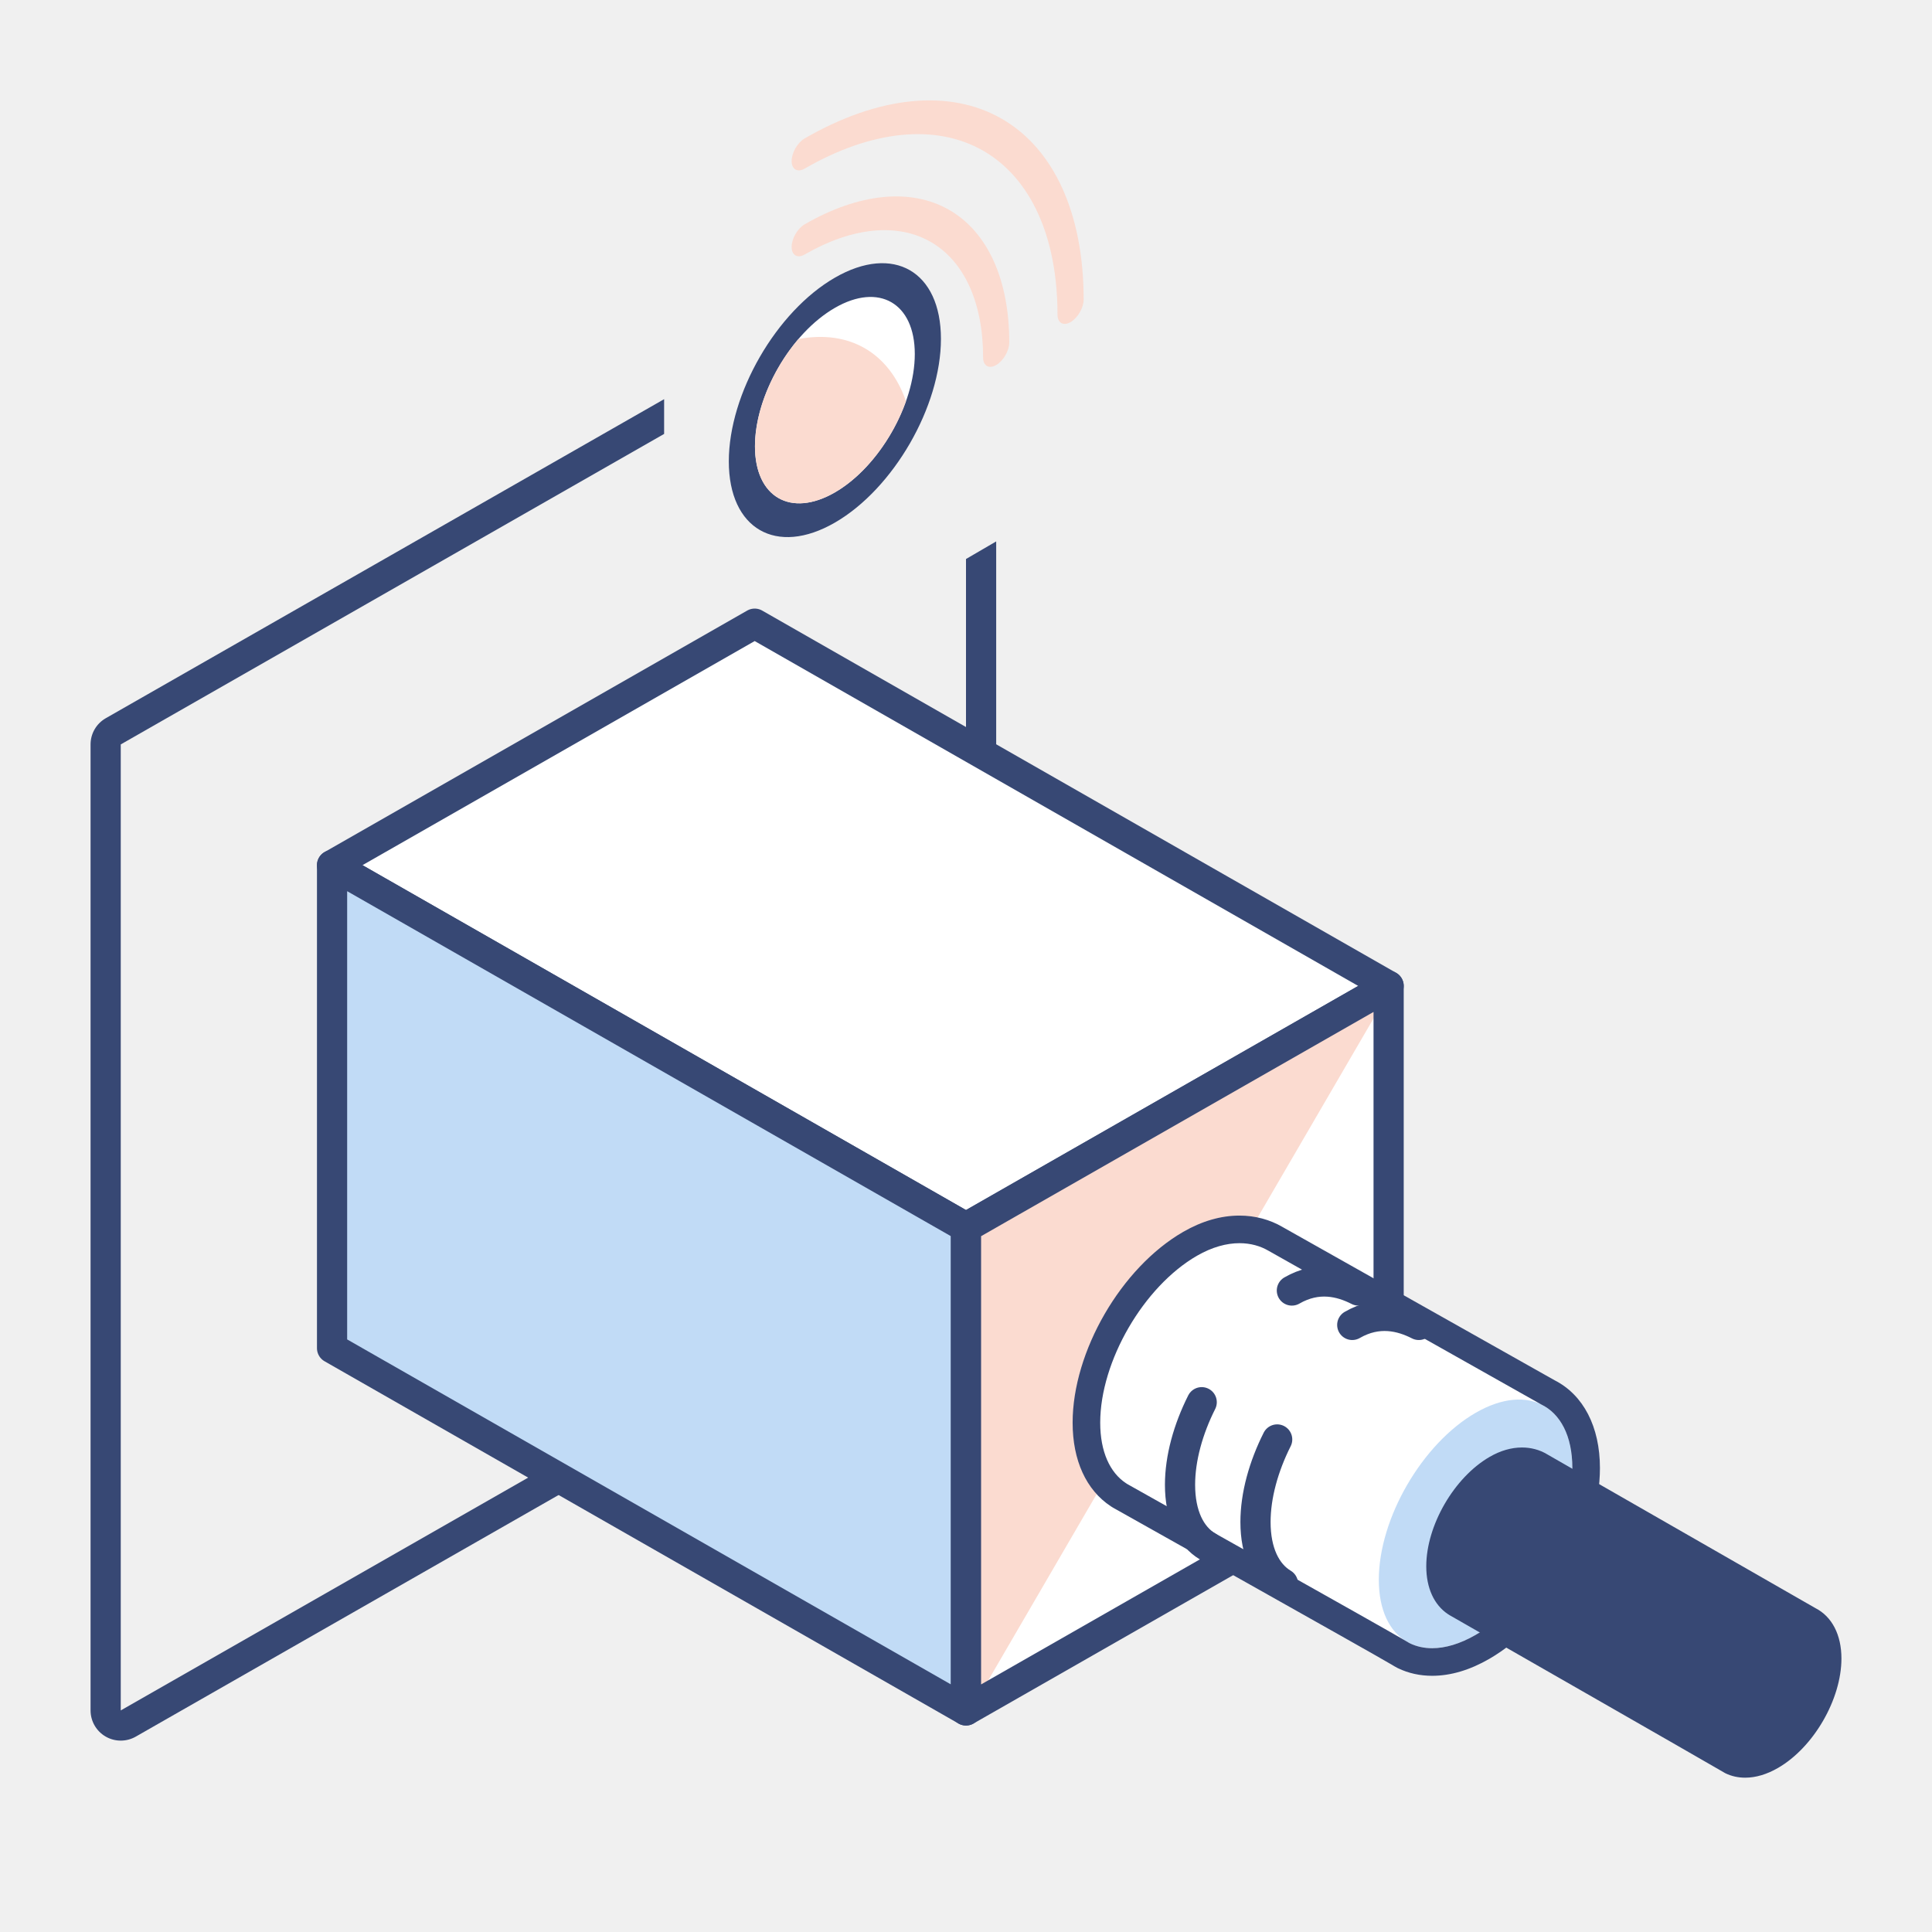
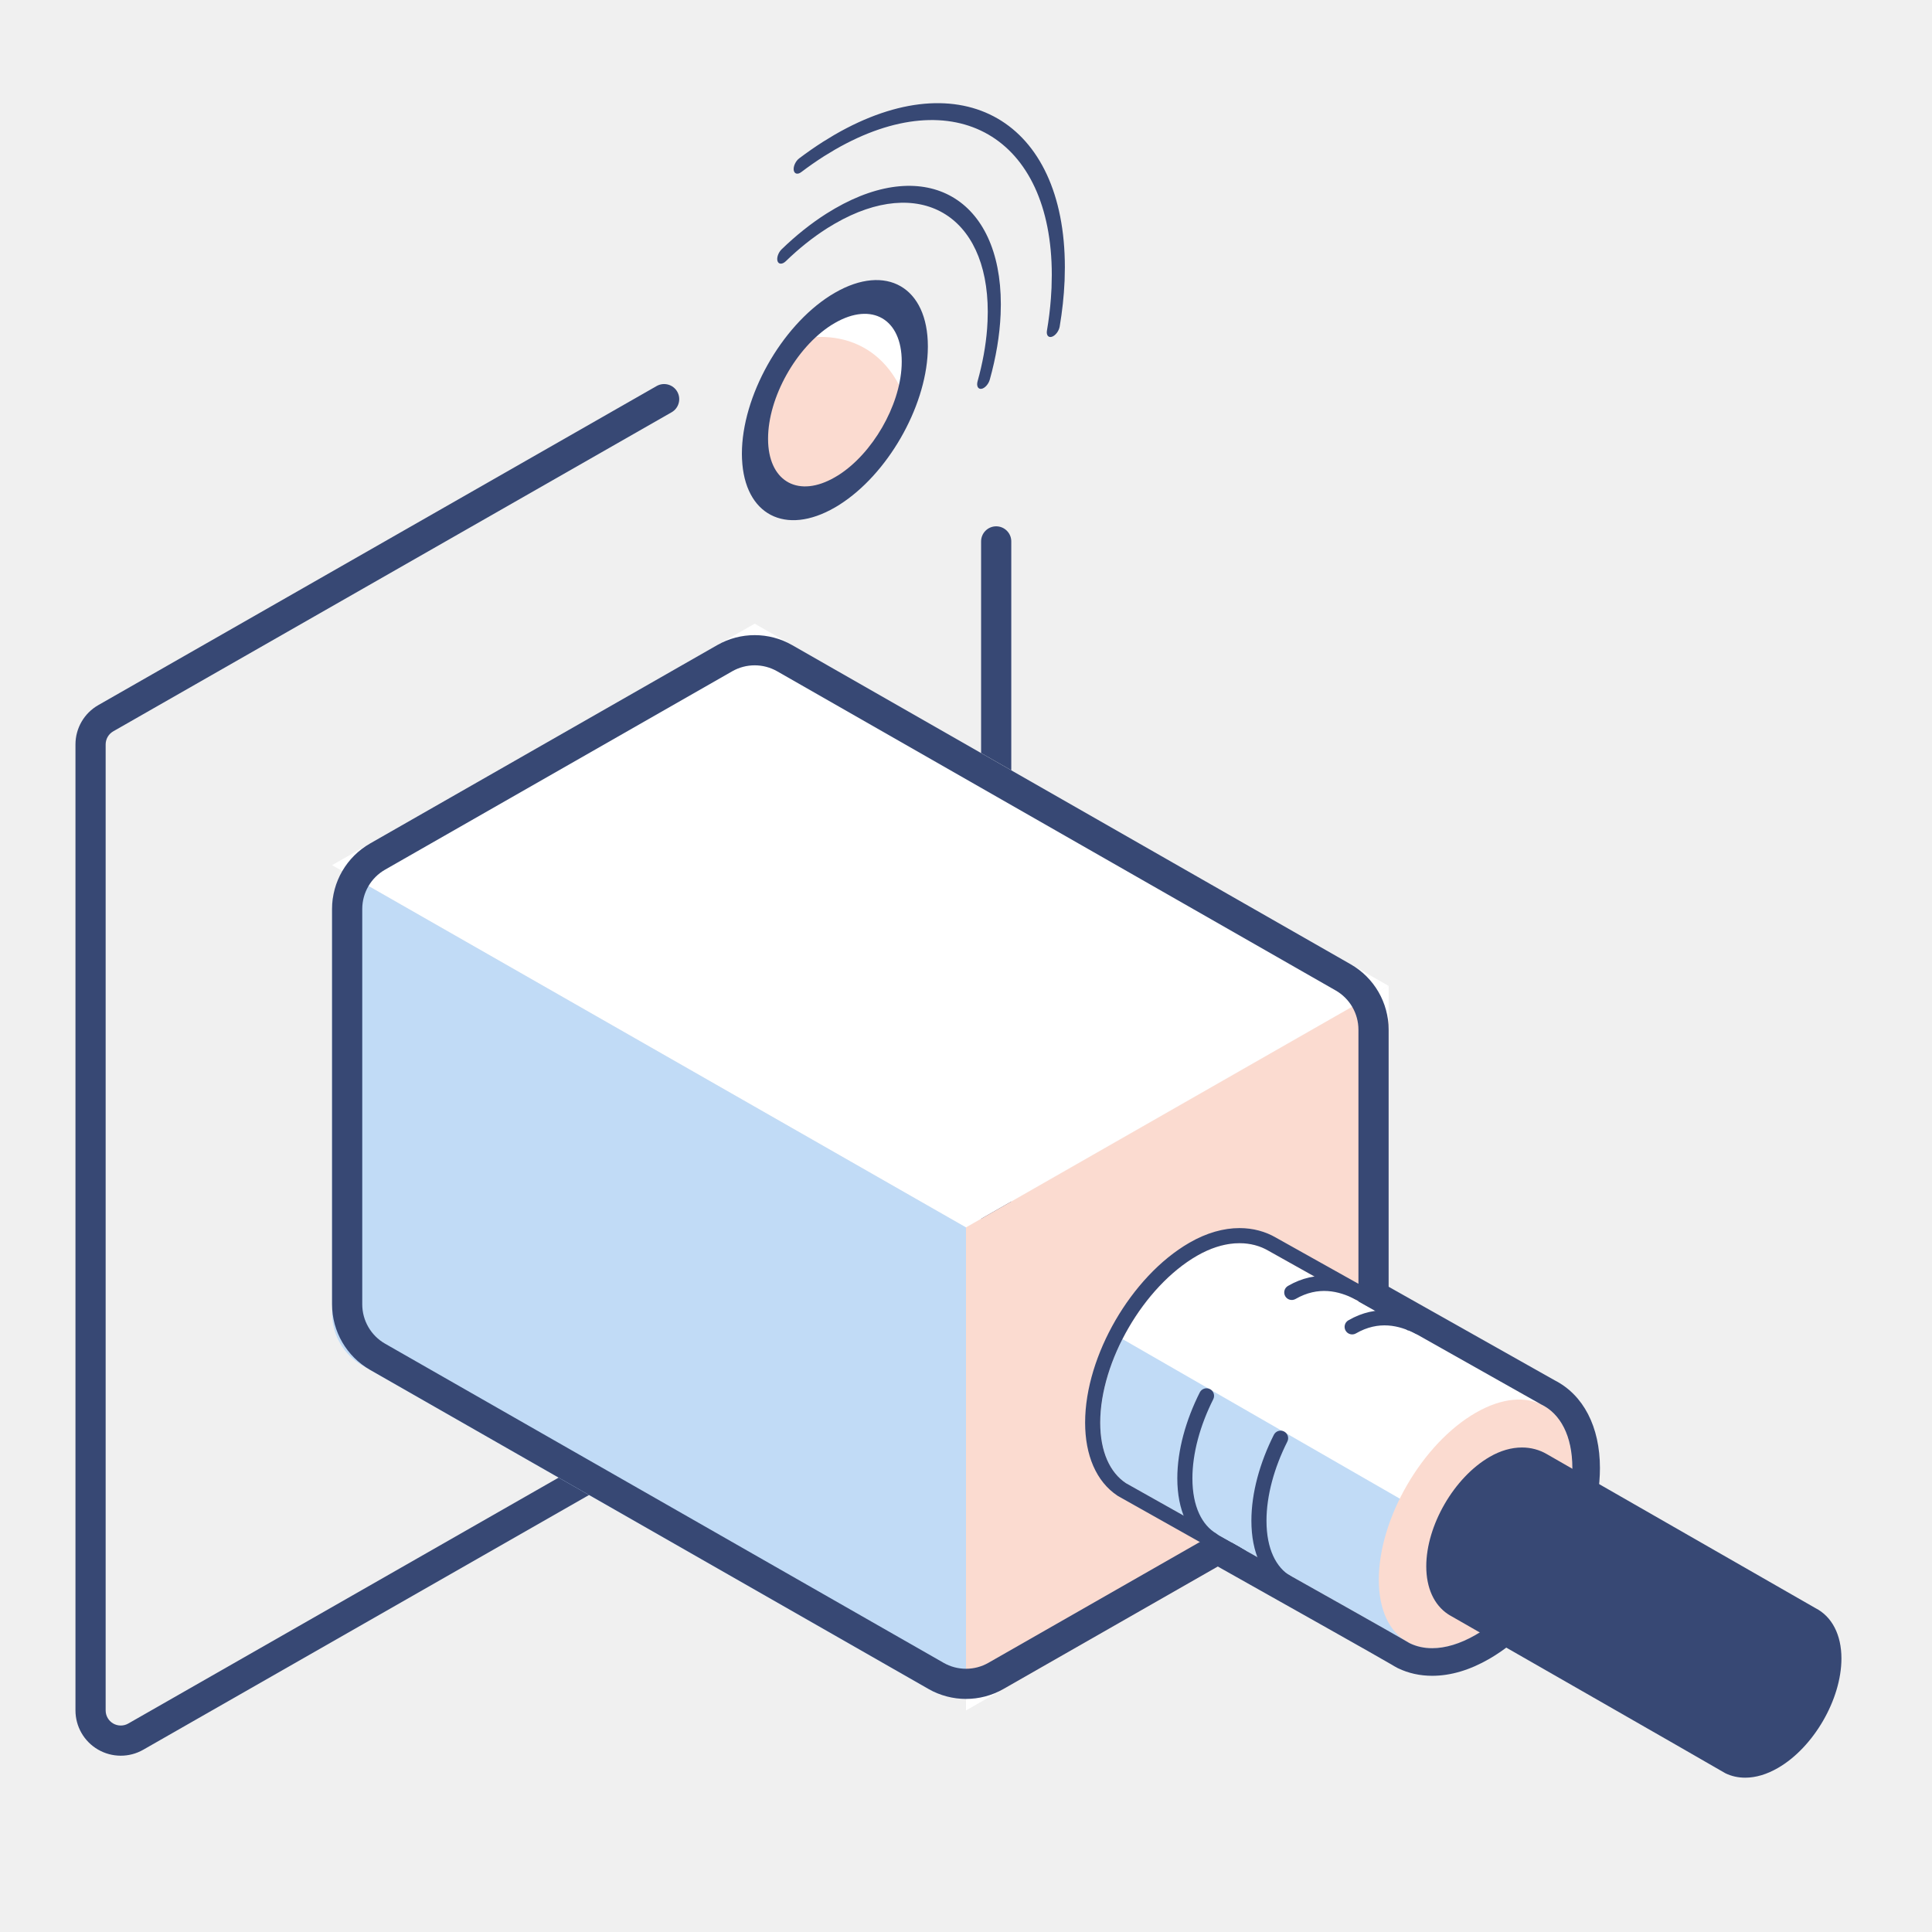
<svg xmlns="http://www.w3.org/2000/svg" width="128" height="128" viewBox="0 0 64 64" fill="none">
  <path d="M46 48.66L32 56.66V40.66L46 32.66V48.66Z" fill="white" />
-   <path d="M22 13.223V14.374L4 24.66V56.66L32 40.66V18.518L33 17.935V40.66C33 41.019 32.808 41.35 32.496 41.529L4.496 57.529C4.187 57.705 3.806 57.704 3.498 57.525C3.19 57.346 3 57.017 3 56.66V24.66C3 24.301 3.192 23.97 3.504 23.792L22 13.223Z" fill="#374874" />
-   <path d="M46 32.66L25 20.66L11 28.66L32 40.66L46 32.66Z" fill="white" stroke="#374874" stroke-linejoin="round" />
-   <path d="M32 56.66V40.66L11 28.66V44.66L32 56.66Z" fill="#C1DBF6" stroke="#374874" stroke-linejoin="round" />
-   <path fill-rule="evenodd" clip-rule="evenodd" d="M32.235 56.526L46 32.878V32.66L32 40.66V56.66L32.235 56.526Z" fill="#FBDBD0" />
-   <path d="M46 48.66L32 56.66V40.66L46 32.66V48.66Z" stroke="#374874" stroke-linejoin="round" />
-   <circle cx="3.057" cy="3.057" r="3.557" transform="matrix(-0.866025 0.5 0 1 30.3038 8.66986)" fill="white" stroke="#374874" />
+   <path d="M32.5 40.66V17.935C32.5 17.659 32.724 17.435 33 17.435C33.276 17.435 33.5 17.659 33.5 17.935V40.66C33.5 41.199 33.212 41.696 32.744 41.963L4.744 57.963C4.28 58.228 3.709 58.225 3.247 57.957C2.785 57.689 2.5 57.195 2.5 56.66V24.66C2.5 24.122 2.788 23.625 3.256 23.358L21.752 12.788C21.992 12.651 22.298 12.735 22.435 12.975C22.571 13.214 22.488 13.52 22.248 13.657L3.752 24.226C3.596 24.315 3.5 24.481 3.5 24.66V56.66C3.5 56.839 3.595 57.003 3.749 57.093C3.903 57.182 4.093 57.183 4.248 57.095L32.248 41.095C32.404 41.006 32.5 40.84 32.5 40.66Z" fill="#374874" />
+   <path d="M46 32.66L25 20.66L11 28.66L32 40.66L46 32.66Z" fill="white" />
+   <path d="M32 55.368V40.66L12.122 29.301C11.622 29.016 11 29.377 11 29.953V43.5C11 44.217 11.385 44.88 12.008 45.236L30.878 56.019C31.378 56.305 32 55.944 32 55.368Z" fill="#C1DBF6" />
+   <path d="M46 48.66L33.197 55.976C32.664 56.281 32 55.896 32 55.282V40.66L44.878 33.301C45.378 33.016 46 33.377 46 33.953V48.66Z" fill="#FBDBD0" />
+   <path d="M11 43.208V30.111C11 29.214 11.481 28.386 12.26 27.941L23.76 21.369C24.528 20.93 25.472 20.93 26.24 21.369L44.74 31.941C45.519 32.386 46 33.214 46 34.111V47.208C46 48.105 45.519 48.934 44.74 49.379L33.24 55.95C32.472 56.389 31.528 56.389 30.76 55.95L12.26 45.379C11.481 44.934 11 44.105 11 43.208ZM12 43.208C12 43.746 12.289 44.244 12.756 44.511L31.256 55.082C31.717 55.346 32.283 55.346 32.744 55.082L44.244 48.511C44.712 48.244 45 47.746 45 47.208V34.111C45 33.573 44.712 33.076 44.244 32.809L25.744 22.237C25.283 21.974 24.717 21.974 24.256 22.237L12.756 28.809C12.289 29.076 12 29.573 12 30.111V43.208Z" fill="#374874" />
+   <path d="M25.01 14.783C25.01 16.471 26.195 17.155 27.657 16.311C29.119 15.467 30.304 13.415 30.304 11.726C30.304 10.038 29.119 9.354 27.657 10.198C26.195 11.042 25.01 13.095 25.01 14.783Z" fill="white" />
  <path fill-rule="evenodd" clip-rule="evenodd" d="M27.657 16.311C26.195 17.155 25.01 16.471 25.01 14.783C25.01 13.598 25.594 12.233 26.448 11.232C28.125 10.913 29.451 11.678 30.012 13.29C29.573 14.53 28.683 15.719 27.657 16.311Z" fill="#FBDBD0" />
-   <path fill-rule="evenodd" clip-rule="evenodd" d="M26.657 8.43C28.224 7.525 29.727 7.376 30.836 8.016C31.944 8.656 32.567 10.033 32.567 11.842C32.567 12.119 32.761 12.231 33 12.092C33.239 11.954 33.433 11.619 33.433 11.342C33.433 9.267 32.719 7.689 31.448 6.956C30.177 6.222 28.454 6.393 26.657 7.43C26.418 7.568 26.224 7.904 26.224 8.18C26.224 8.456 26.418 8.568 26.657 8.43Z" fill="#FBDBD0" />
-   <path fill-rule="evenodd" clip-rule="evenodd" d="M26.657 5.585C28.878 4.303 31.008 4.092 32.578 4.998C34.149 5.905 35.031 7.855 35.031 10.42C35.031 10.696 35.225 10.808 35.464 10.67C35.703 10.532 35.897 10.196 35.897 9.92C35.897 7.09 34.924 4.938 33.191 3.938C31.458 2.937 29.107 3.17 26.657 4.585C26.418 4.723 26.224 5.059 26.224 5.335C26.224 5.611 26.418 5.723 26.657 5.585Z" fill="#FBDBD0" />
-   <path d="M36 46.45L37 43.95L38.5 41.95L40 40.95H41.5C43 41.617 46 43.05 46 43.45C46 43.85 48.333 44.95 49.5 45.45L52 46.95L52.5 50.45L48.5 54.95H46.5L38 49.95L36.5 48.95L36 46.45Z" fill="white" />
-   <path d="M45.675 52.331C45.675 50.299 47.111 47.824 48.881 46.802C50.651 45.78 52.086 46.599 52.086 48.629C52.086 50.66 50.651 53.136 48.881 54.158C47.111 55.18 45.675 54.362 45.675 52.331Z" fill="#C1DBF6" />
-   <path d="M42.308 47.684C41.859 48.576 41.59 49.539 41.59 50.419C41.59 51.418 41.937 52.123 42.5 52.461" stroke="#374874" stroke-linecap="round" />
-   <path d="M39.808 46.45C39.359 47.342 39.09 48.305 39.09 49.185C39.09 50.183 39.437 50.889 40 51.226" stroke="#374874" stroke-linecap="round" />
-   <path d="M44.795 43.89C45.649 43.397 46.425 43.597 47 43.89" stroke="#374874" stroke-linecap="round" />
-   <path d="M42.795 42.75C43.649 42.257 44.425 42.456 45 42.75" stroke="#374874" stroke-linecap="round" />
-   <path d="M41.06 41.182C40.634 41.182 40.156 41.308 39.651 41.599C37.881 42.621 36.446 45.097 36.446 47.128C36.446 48.093 36.77 48.783 37.3 49.133L37.354 49.167C37.368 49.176 46.026 54.032 46.493 54.314C46.625 54.395 46.709 54.439 46.709 54.439C46.928 54.544 47.175 54.599 47.443 54.599C47.875 54.599 48.364 54.457 48.881 54.159C50.651 53.137 52.086 50.662 52.086 48.63C52.086 47.563 51.689 46.831 51.056 46.525L42.024 41.435C41.752 41.275 41.426 41.182 41.06 41.182ZM41.06 40.268C41.572 40.268 42.066 40.399 42.488 40.647L42.494 40.651L42.5 40.654L51.498 45.723C52.453 46.209 53 47.265 53 48.63C53 50.988 51.392 53.764 49.338 54.95C48.692 55.324 48.054 55.513 47.443 55.513C47.038 55.513 46.658 55.429 46.313 55.263L46.296 55.255L46.28 55.246C46.269 55.241 46.17 55.188 46.02 55.097C45.555 54.816 36.904 49.963 36.882 49.95L36.875 49.946L36.868 49.942L36.814 49.908L36.804 49.902L36.795 49.896C35.98 49.357 35.532 48.374 35.532 47.128C35.532 44.77 37.14 41.993 39.194 40.808C39.814 40.45 40.442 40.268 41.06 40.268Z" fill="#374874" />
-   <path d="M50.672 48.237L60.426 53.688L60.713 54.262V55.696L60.139 56.844L59.566 57.705L58.418 58.565H57.27L48.663 53.688L47.803 52.827L47.516 51.967L47.803 50.532L48.663 49.385L49.524 48.524L50.672 48.237Z" fill="#374874" />
-   <path d="M56.797 57.062C56.797 55.897 57.621 54.477 58.636 53.89C59.652 53.304 60.475 53.773 60.475 54.938C60.475 56.104 59.652 57.524 58.636 58.111C57.621 58.697 56.797 58.228 56.797 57.062Z" fill="#374874" />
-   <path d="M50.419 48.475C50.175 48.475 49.901 48.547 49.611 48.714C48.595 49.301 47.772 50.721 47.772 51.886C47.772 52.44 47.958 52.836 48.261 53.037L48.292 53.056C48.301 53.062 56.998 58.039 57.266 58.2C57.342 58.246 57.39 58.272 57.39 58.272C57.516 58.332 57.657 58.363 57.811 58.363C58.059 58.363 58.34 58.282 58.636 58.111C59.652 57.525 60.475 56.105 60.475 54.939C60.475 54.326 60.248 53.906 59.884 53.731L50.972 48.62C50.816 48.528 50.629 48.475 50.419 48.475ZM50.419 47.95C50.713 47.95 50.997 48.025 51.239 48.168L51.242 48.17L51.245 48.172L60.138 53.271C60.686 53.55 61 54.156 61 54.939C61 56.292 60.077 57.885 58.899 58.565C58.528 58.779 58.162 58.888 57.811 58.888C57.579 58.888 57.361 58.84 57.163 58.745L57.153 58.74L57.144 58.735C57.138 58.732 57.081 58.701 56.995 58.649C56.728 58.488 48.034 53.513 48.022 53.506L48.018 53.504L48.014 53.501L47.983 53.481L47.977 53.478L47.972 53.475C47.505 53.166 47.247 52.602 47.247 51.886C47.247 50.533 48.17 48.94 49.348 48.26C49.704 48.054 50.065 47.95 50.419 47.95Z" fill="#374874" />
+   <path d="M27.646 9.705L27.509 9.787L27.498 9.793V9.794C25.871 10.829 24.576 13.13 24.576 15.033V15.046L24.58 15.201V15.214L24.581 15.213C24.663 17.045 26.009 17.763 27.657 16.811L27.668 16.805L27.804 16.723L27.815 16.716V16.715C29.39 15.713 30.653 13.527 30.733 11.662L30.733 11.648L30.737 11.489V11.476C30.737 9.512 29.358 8.716 27.657 9.698L27.646 9.705ZM27.661 10.696C28.882 9.994 29.871 10.566 29.871 11.976L29.868 12.118C29.808 13.453 28.904 15.017 27.779 15.737L27.653 15.812C26.473 16.492 25.509 15.98 25.446 14.671L25.443 14.533C25.443 13.168 26.369 11.517 27.536 10.771L27.661 10.696Z" fill="#374874" />
+   <path d="M27.652 6.91L27.379 7.075L27.374 7.078C26.859 7.406 26.362 7.804 25.893 8.258C25.78 8.368 25.72 8.545 25.758 8.654C25.797 8.762 25.919 8.761 26.032 8.652C26.463 8.234 26.921 7.867 27.396 7.565V7.564L27.659 7.406C30.455 5.793 32.721 7.102 32.721 10.331L32.714 10.636L32.7 10.88C32.657 11.453 32.548 12.041 32.384 12.629C32.341 12.783 32.397 12.895 32.508 12.881C32.619 12.866 32.745 12.729 32.788 12.575C32.992 11.845 33.117 11.115 33.147 10.411V10.405L33.154 10.087V10.081C33.154 6.575 30.693 5.154 27.657 6.907L27.652 6.91Z" fill="#374874" />
+   <path d="M27.651 4.461L27.271 4.692L27.265 4.695V4.696C26.998 4.866 26.734 5.05 26.474 5.246C26.356 5.336 26.275 5.51 26.293 5.636C26.312 5.762 26.423 5.791 26.541 5.702C26.786 5.517 27.035 5.343 27.287 5.182V5.181L27.66 4.956C31.627 2.668 34.842 4.526 34.842 9.107L34.833 9.539L34.812 9.888C34.786 10.24 34.742 10.596 34.681 10.954C34.656 11.104 34.73 11.194 34.847 11.155C34.964 11.117 35.079 10.964 35.104 10.815C35.189 10.308 35.244 9.807 35.265 9.315L35.266 9.307L35.275 8.863V8.857C35.275 3.998 31.864 2.029 27.657 4.458L27.651 4.461Z" fill="#374874" />
+   <path d="M41.06 41.182C40.634 41.182 40.156 41.308 39.651 41.599C37.881 42.622 36.446 45.097 36.446 47.128C36.446 48.093 36.77 48.783 37.3 49.133L37.354 49.167C37.368 49.176 46.026 54.032 46.493 54.314C46.625 54.395 46.709 54.439 46.709 54.439C46.928 54.544 47.175 54.599 47.443 54.599C47.875 54.599 48.364 54.457 48.881 54.159C50.651 53.137 52.086 50.662 52.086 48.63C52.086 47.563 51.689 46.831 51.056 46.525L46.54 43.98L42.024 41.435C41.752 41.275 41.426 41.182 41.06 41.182Z" fill="white" />
+   <path d="M37.3 49.133C36.77 48.783 36.446 48.093 36.446 47.128C36.446 46.236 36.722 45.259 37.182 44.357L50.861 52.229C50.316 53.036 49.628 53.727 48.881 54.159C48.364 54.457 47.875 54.599 47.443 54.599C47.175 54.599 46.928 54.544 46.709 54.439C46.709 54.439 46.625 54.395 46.493 54.314C46.026 54.032 37.368 49.176 37.354 49.167L37.3 49.133Z" fill="#C1DBF6" />
+   <path d="M45.675 52.331C45.675 50.299 47.111 47.824 48.881 46.802C50.651 45.78 52.086 46.599 52.086 48.629C52.086 50.66 50.651 53.136 48.881 54.158C47.111 55.18 45.675 54.362 45.675 52.331Z" fill="#FBDBD0" />
+   <path d="M41.954 50.377C41.954 49.545 42.209 48.62 42.645 47.754C42.707 47.631 42.657 47.48 42.534 47.419C42.41 47.356 42.26 47.407 42.198 47.53C41.736 48.447 41.454 49.449 41.454 50.377C41.454 51.427 41.82 52.234 42.485 52.632C42.603 52.703 42.758 52.665 42.829 52.546C42.899 52.428 42.861 52.275 42.743 52.204C42.281 51.927 41.954 51.323 41.954 50.377Z" fill="#374874" />
+   <path d="M39.5 48.973C39.5 48.141 39.755 47.217 40.191 46.351C40.253 46.227 40.203 46.077 40.08 46.015C39.957 45.953 39.806 46.003 39.744 46.126C39.282 47.044 39 48.045 39 48.973C39 50.024 39.367 50.83 40.031 51.229C40.15 51.3 40.304 51.261 40.375 51.143C40.446 51.024 40.407 50.871 40.289 50.8C39.827 50.523 39.5 49.919 39.5 48.973Z" fill="#374874" />
+   <path d="M47.11 43.731C46.494 43.417 45.622 43.186 44.667 43.737C44.547 43.806 44.506 43.959 44.575 44.079C44.644 44.199 44.797 44.24 44.917 44.171C45.67 43.736 46.351 43.904 46.884 44.177C47.007 44.239 47.157 44.19 47.22 44.067C47.282 43.944 47.233 43.794 47.11 43.731Z" fill="#374874" />
+   <path d="M45.11 42.591C44.494 42.276 43.622 42.045 42.667 42.597C42.547 42.666 42.506 42.819 42.575 42.939C42.644 43.058 42.797 43.099 42.917 43.03C43.67 42.596 44.351 42.764 44.884 43.036C45.007 43.099 45.157 43.05 45.22 42.927C45.282 42.804 45.233 42.654 45.11 42.591Z" fill="#374874" />
+   <path d="M46.709 54.439C46.709 54.439 46.625 54.395 46.493 54.314C46.225 54.153 43.269 52.489 40.79 51.097L39.893 51.641C42.446 53.075 45.738 54.927 46.02 55.097C46.17 55.188 46.269 55.241 46.28 55.246L46.296 55.255L46.313 55.263C46.658 55.429 47.038 55.513 47.443 55.513C48.054 55.513 48.692 55.324 49.338 54.95C51.392 53.764 53 50.988 53 48.63C53 47.265 52.453 46.209 51.498 45.723L45.548 42.371V43.421L51.056 46.525C51.689 46.831 52.086 47.563 52.086 48.63C52.086 50.662 50.651 53.137 48.881 54.159C48.364 54.457 47.875 54.599 47.443 54.599C47.175 54.599 46.928 54.544 46.709 54.439Z" fill="#374874" />
+   <path d="M39.651 41.599C37.881 42.621 36.447 45.096 36.446 47.127C36.446 48.092 36.77 48.783 37.3 49.133L41.06 51.247L41.471 51.533L41.211 51.906L37.039 49.56L37.023 49.55C36.306 49.076 35.946 48.194 35.946 47.127C35.946 46.003 36.34 44.791 36.952 43.735C37.565 42.679 38.423 41.731 39.401 41.167C39.971 40.838 40.534 40.682 41.06 40.682C41.508 40.682 41.919 40.795 42.269 40.999L46.961 43.625L46.648 44.078L46.236 43.793L42.024 41.435C41.753 41.275 41.426 41.182 41.06 41.182L40.898 41.188C40.514 41.216 40.093 41.344 39.651 41.599Z" fill="#374874" />
+   <path d="M50.419 47.95C50.065 47.95 49.705 48.054 49.349 48.26C48.17 48.94 47.247 50.533 47.247 51.887C47.247 52.602 47.504 53.166 47.972 53.475L47.977 53.478L47.982 53.481L48.014 53.501L48.018 53.504L48.022 53.506C48.034 53.513 56.728 58.488 56.995 58.649C57.081 58.701 57.138 58.732 57.145 58.735L57.153 58.74L57.163 58.745C57.361 58.84 57.579 58.888 57.812 58.888C58.162 58.888 58.528 58.779 58.898 58.565C60.077 57.885 61 56.292 61 54.938C61 54.155 60.686 53.549 60.138 53.27L51.245 48.172L51.242 48.17L51.238 48.168C50.996 48.026 50.713 47.95 50.419 47.95Z" fill="#374874" />
</svg>
